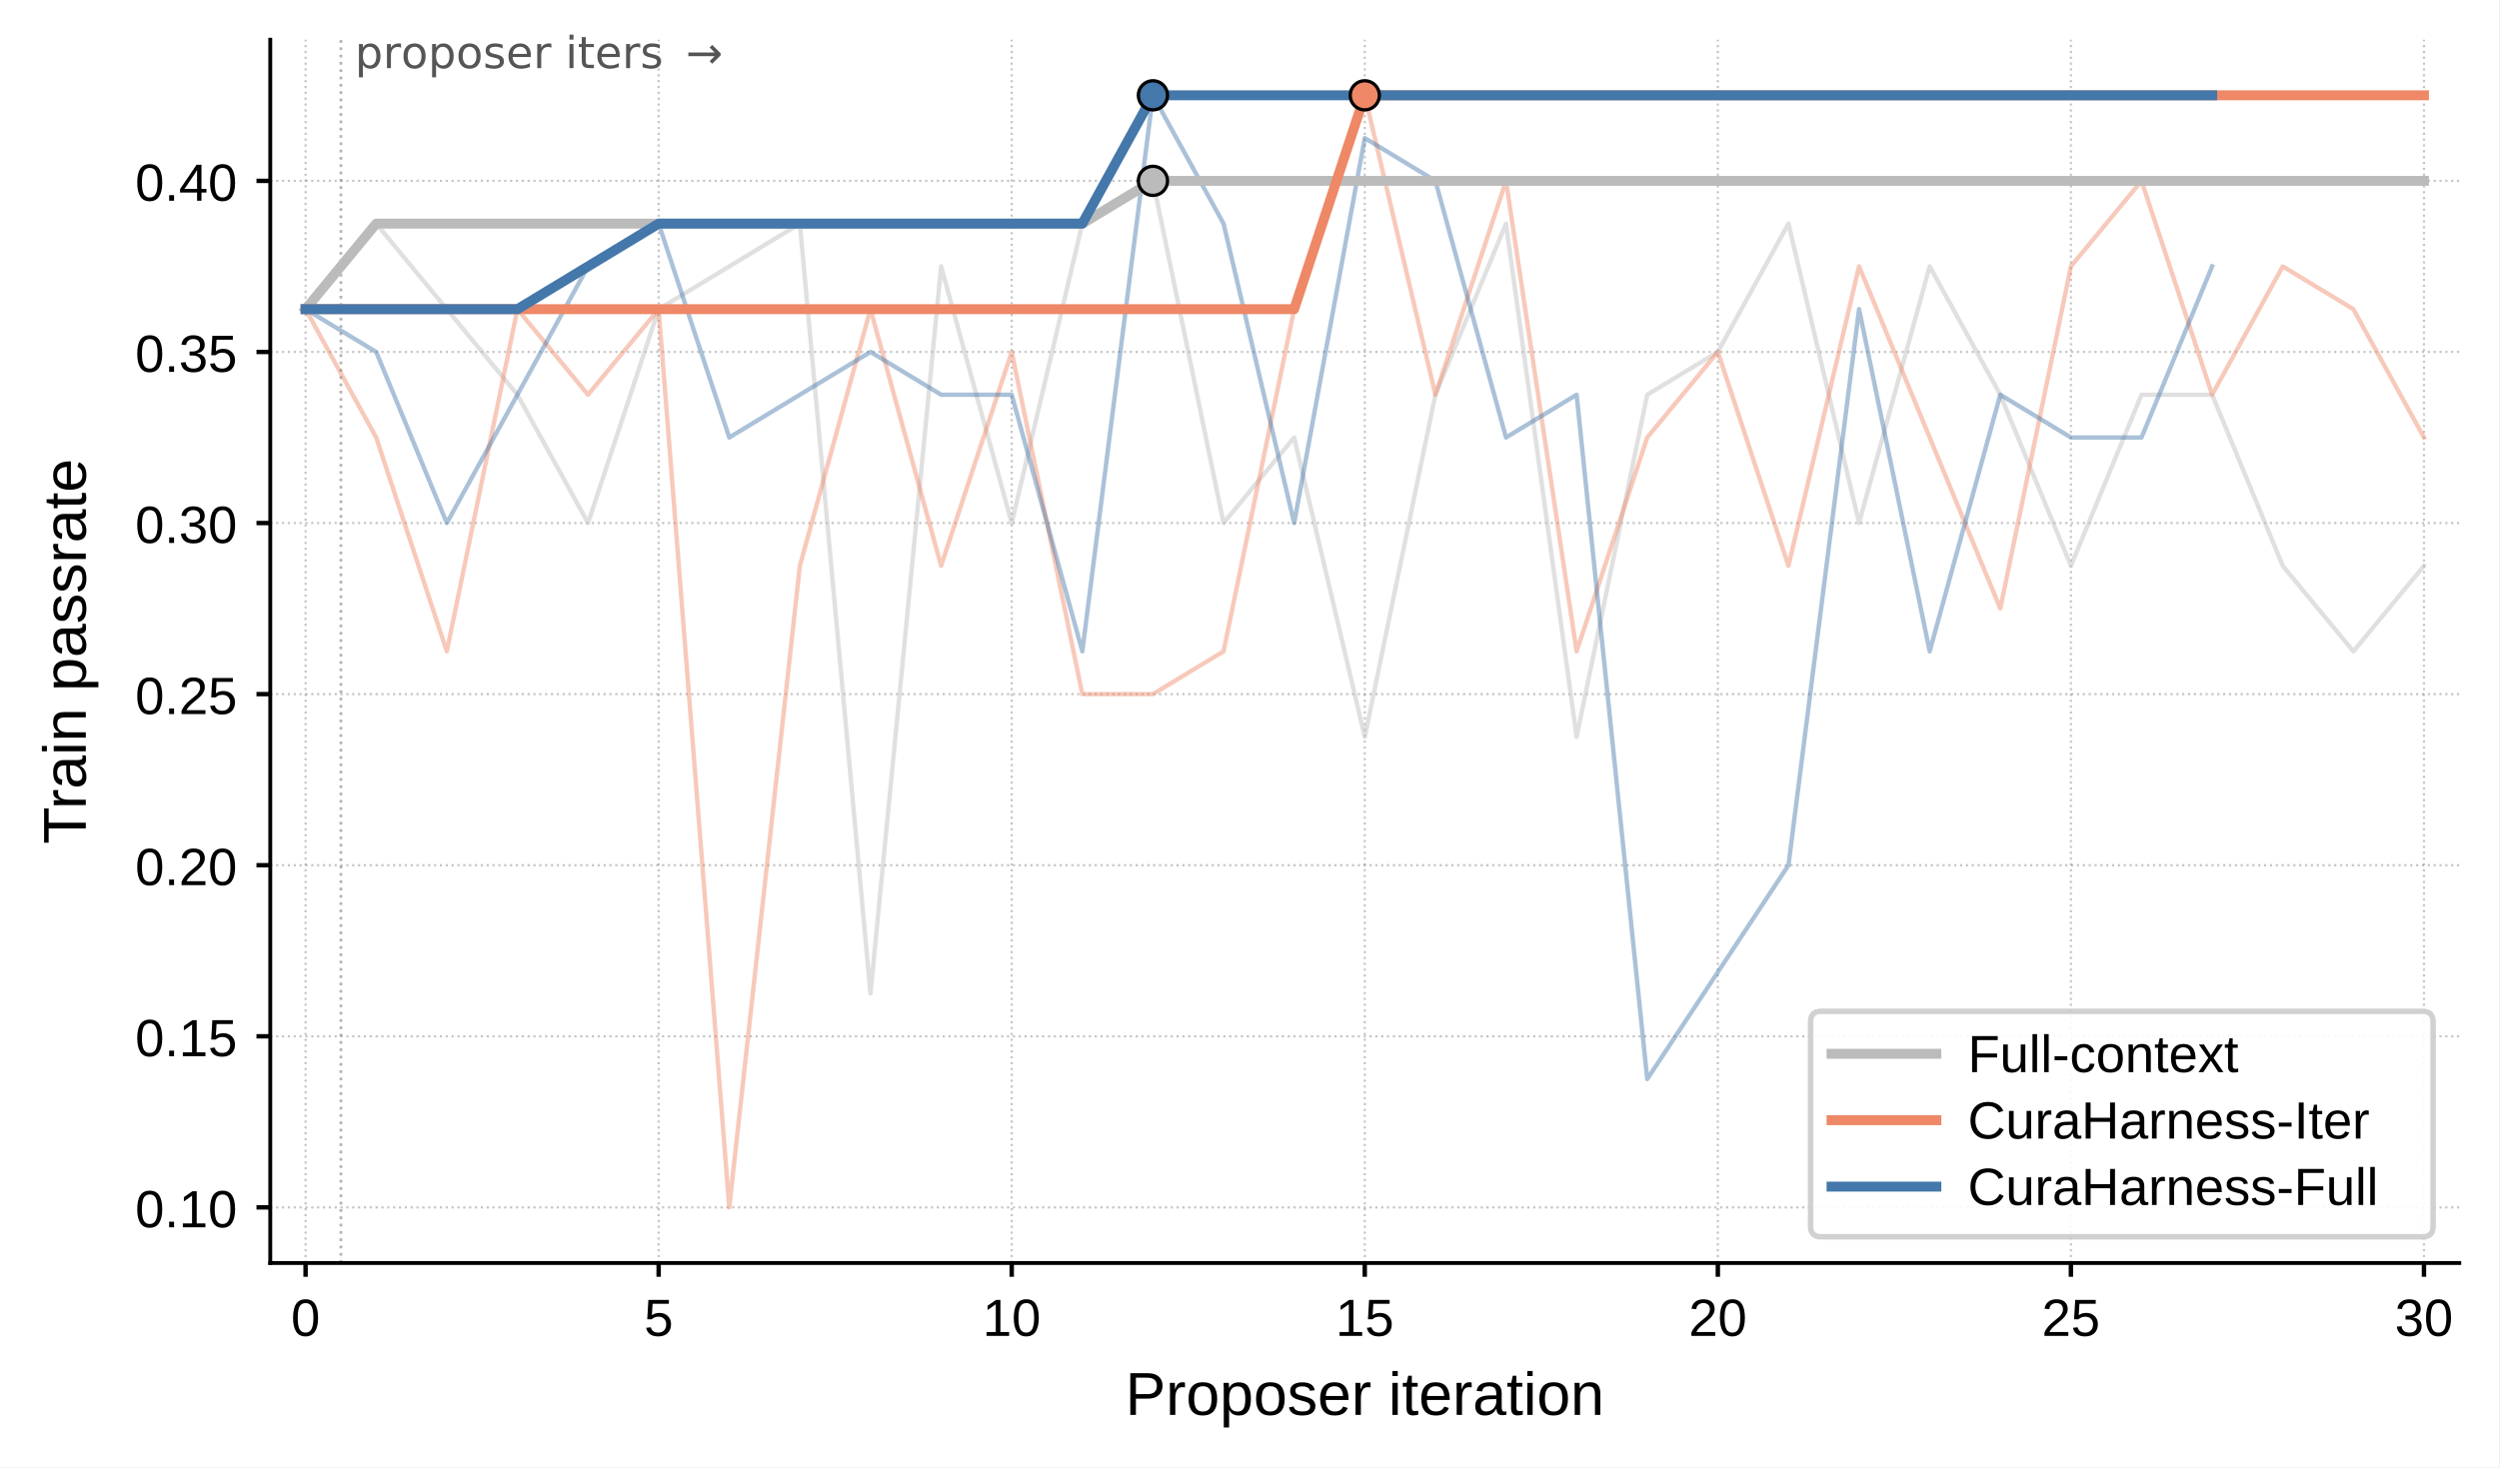
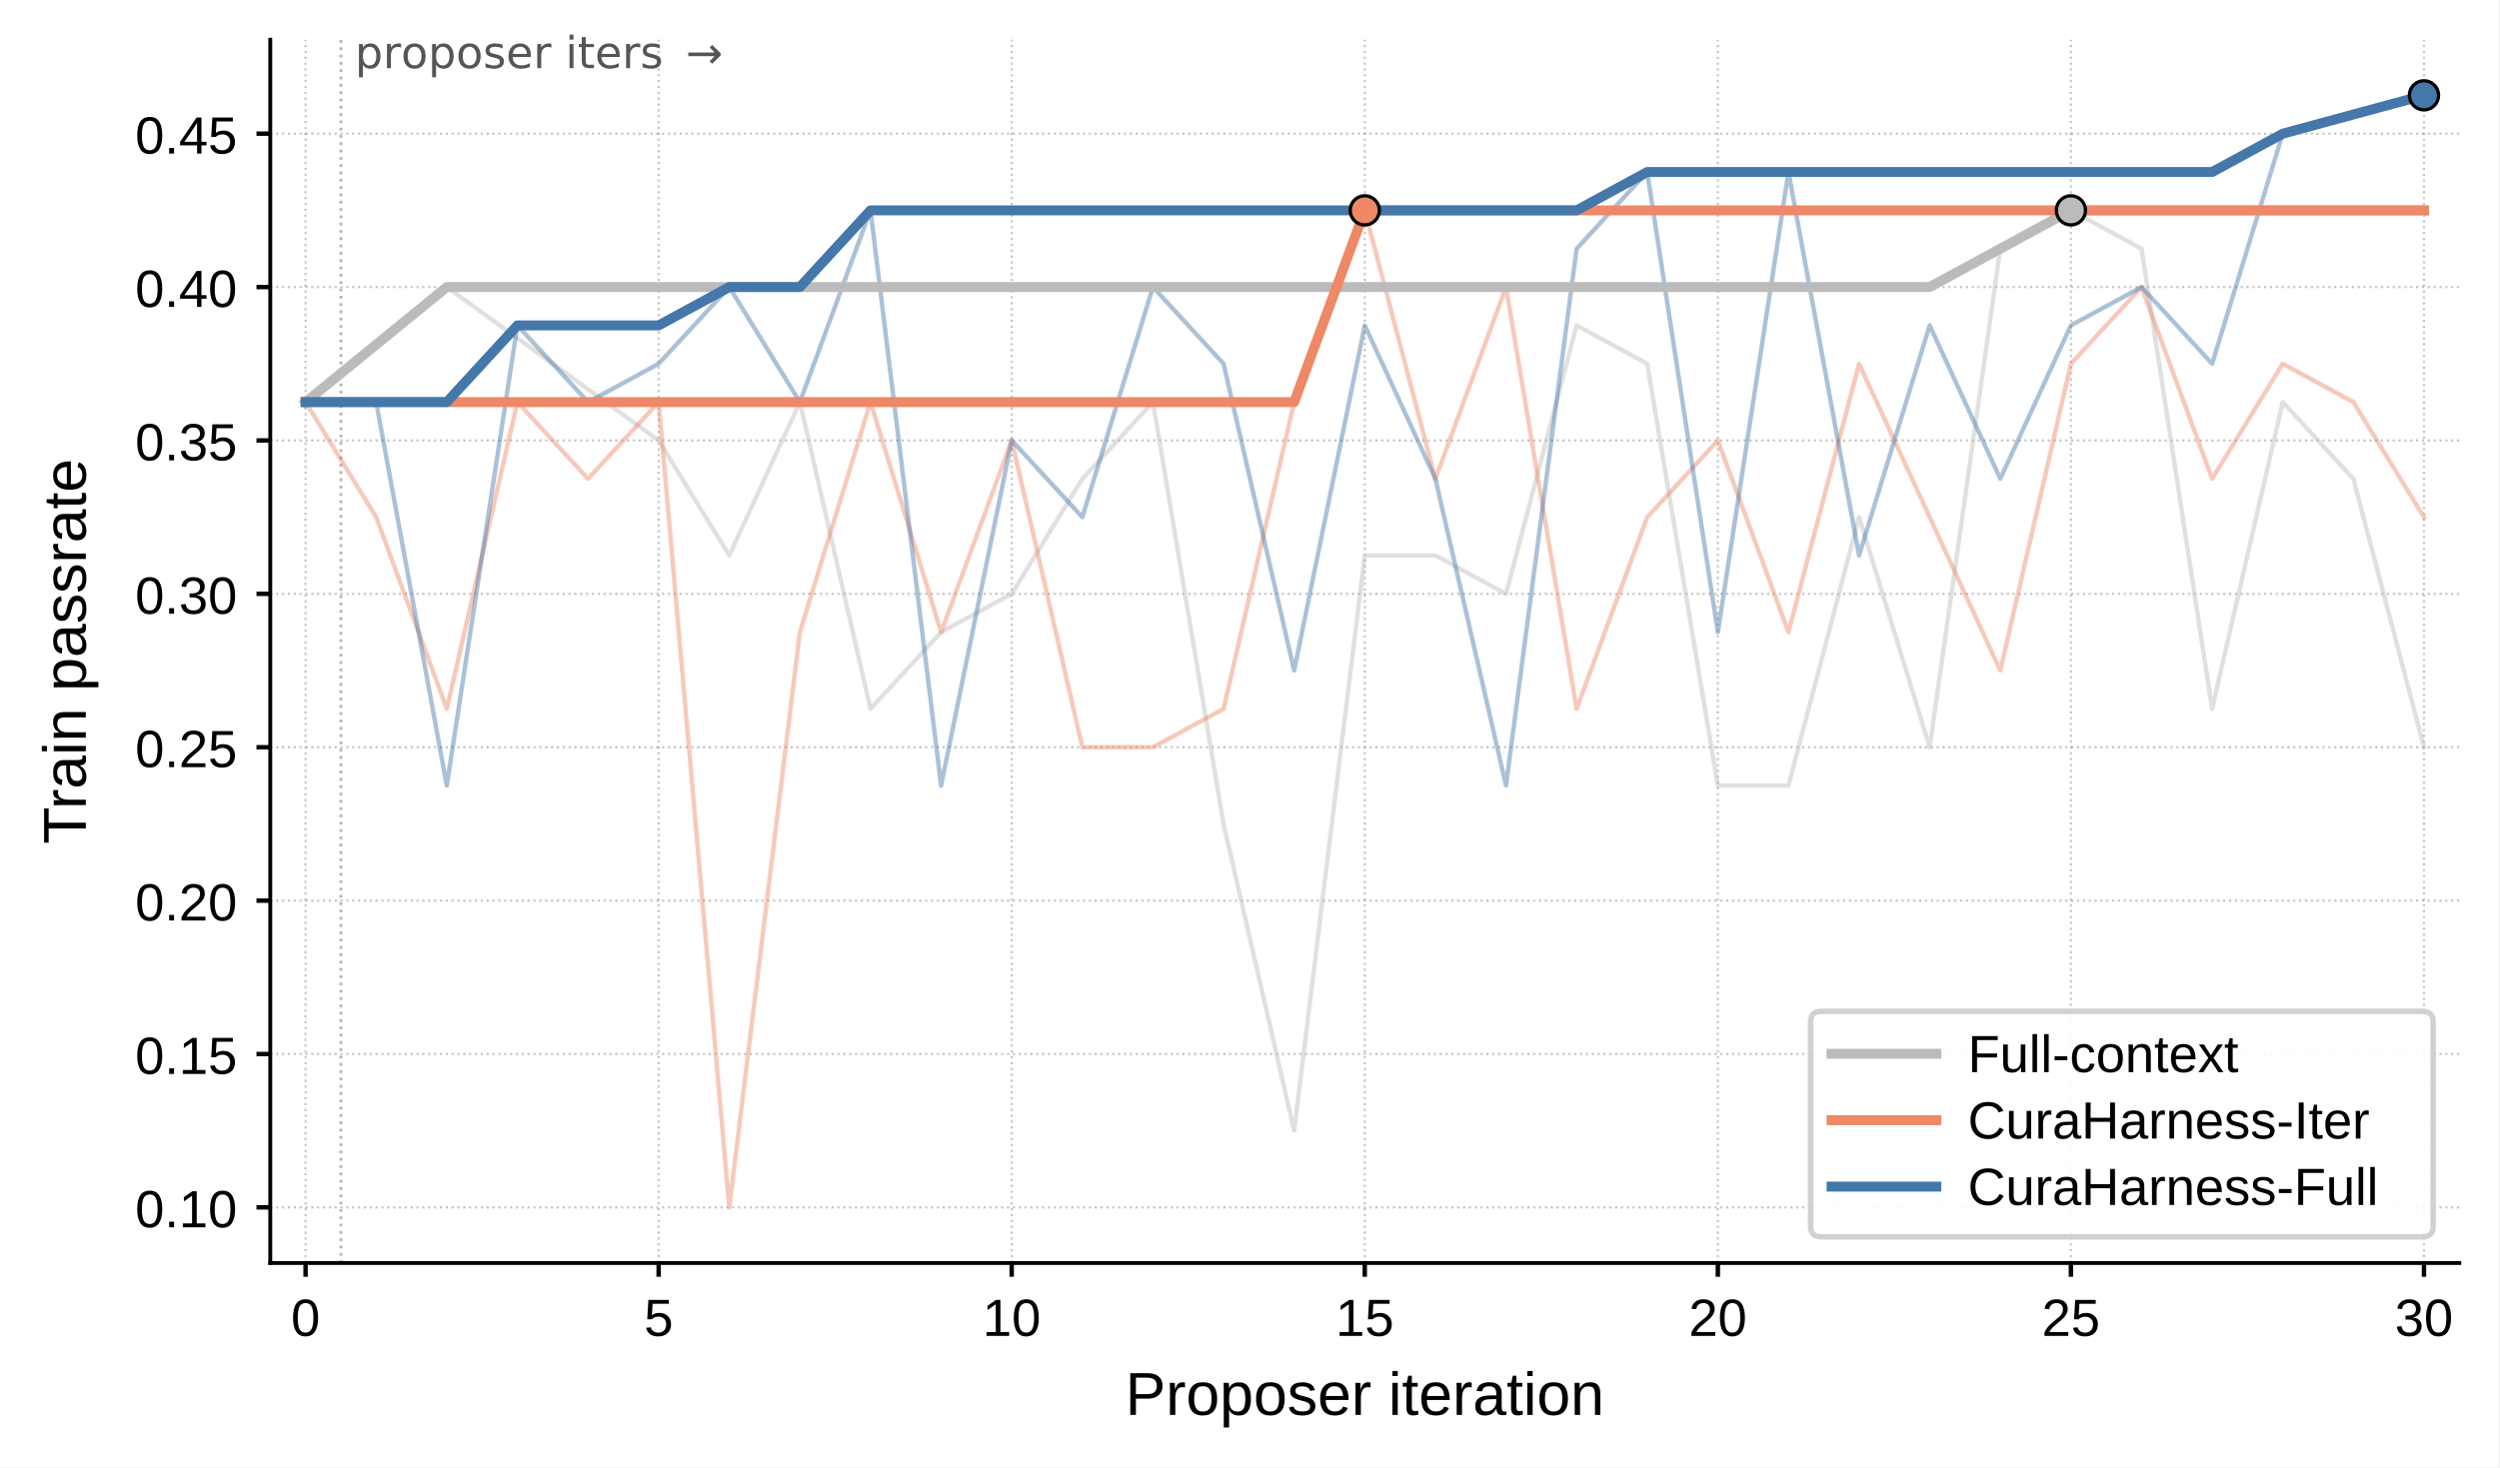
<svg xmlns="http://www.w3.org/2000/svg" xmlns:xlink="http://www.w3.org/1999/xlink" width="453.058pt" height="266.08pt" viewBox="0 0 453.058 266.08" version="1.1">
  <defs>
    <style type="text/css">*{stroke-linejoin: round; stroke-linecap: butt}</style>
  </defs>
  <g id="figure_1">
    <g id="patch_1">
      <path d="M 0 266.08  L 453.058 266.08  L 453.058 0  L 0 0  z " style="fill: #ffffff" />
    </g>
    <g id="axes_1">
      <g id="patch_2">
        <path d="M 48.998 229.04  L 445.858 229.04  L 445.858 7.2  L 48.998 7.2  z " style="fill: #ffffff" />
      </g>
      <g id="matplotlib.axis_1">
        <g id="xtick_1">
          <g id="line2d_1">
-             <path d="M 55.399 229.04  L 55.399 7.2  " clip-path="url(#p2787e3931f)" style="fill: none; stroke-dasharray: 0.4,0.66; stroke-dashoffset: 0; stroke: #808080; stroke-opacity: 0.45; stroke-width: 0.4" />
+             <path d="M 55.399 229.04  L 55.399 7.2  " clip-path="url(#p69dfc248d8)" style="fill: none; stroke-dasharray: 0.4,0.66; stroke-dashoffset: 0; stroke: #808080; stroke-opacity: 0.45; stroke-width: 0.4" />
          </g>
          <g id="line2d_2">
            <defs>
-               <path id="m6e765dd614" d="M 0 0  L 0 2.5  " style="stroke: #000000; stroke-width: 0.8" />
+               <path id="md05d6a2055" d="M 0 0  L 0 2.5  " style="stroke: #000000; stroke-width: 0.8" />
            </defs>
            <g>
-               <use xlink:href="#m6e765dd614" x="55.399" y="229.04" style="stroke: #000000; stroke-width: 0.8" />
+               <use xlink:href="#md05d6a2055" x="55.399" y="229.04" style="stroke: #000000; stroke-width: 0.8" />
            </g>
          </g>
          <g id="text_1">
            <text style="font-size: 9.5px; font-family: 'Arial', 'DejaVu Sans', 'Liberation Sans', sans-serif; text-anchor: middle" x="55.399" y="242.259" transform="rotate(-0 55.39925 242.2585)">0</text>
          </g>
        </g>
        <g id="xtick_2">
          <g id="line2d_3">
-             <path d="M 119.409 229.04  L 119.409 7.2  " clip-path="url(#p2787e3931f)" style="fill: none; stroke-dasharray: 0.4,0.66; stroke-dashoffset: 0; stroke: #808080; stroke-opacity: 0.45; stroke-width: 0.4" />
+             <path d="M 119.409 229.04  L 119.409 7.2  " clip-path="url(#p69dfc248d8)" style="fill: none; stroke-dasharray: 0.4,0.66; stroke-dashoffset: 0; stroke: #808080; stroke-opacity: 0.45; stroke-width: 0.4" />
          </g>
          <g id="line2d_4">
            <g>
-               <use xlink:href="#m6e765dd614" x="119.409" y="229.04" style="stroke: #000000; stroke-width: 0.8" />
+               <use xlink:href="#md05d6a2055" x="119.409" y="229.04" style="stroke: #000000; stroke-width: 0.8" />
            </g>
          </g>
          <g id="text_2">
            <text style="font-size: 9.5px; font-family: 'Arial', 'DejaVu Sans', 'Liberation Sans', sans-serif; text-anchor: middle" x="119.409" y="242.259" transform="rotate(-0 119.4089 242.2585)">5</text>
          </g>
        </g>
        <g id="xtick_3">
          <g id="line2d_5">
-             <path d="M 183.419 229.04  L 183.419 7.2  " clip-path="url(#p2787e3931f)" style="fill: none; stroke-dasharray: 0.4,0.66; stroke-dashoffset: 0; stroke: #808080; stroke-opacity: 0.45; stroke-width: 0.4" />
+             <path d="M 183.419 229.04  L 183.419 7.2  " clip-path="url(#p69dfc248d8)" style="fill: none; stroke-dasharray: 0.4,0.66; stroke-dashoffset: 0; stroke: #808080; stroke-opacity: 0.45; stroke-width: 0.4" />
          </g>
          <g id="line2d_6">
            <g>
-               <use xlink:href="#m6e765dd614" x="183.419" y="229.04" style="stroke: #000000; stroke-width: 0.8" />
+               <use xlink:href="#md05d6a2055" x="183.419" y="229.04" style="stroke: #000000; stroke-width: 0.8" />
            </g>
          </g>
          <g id="text_3">
            <text style="font-size: 9.5px; font-family: 'Arial', 'DejaVu Sans', 'Liberation Sans', sans-serif; text-anchor: middle" x="183.419" y="242.259" transform="rotate(-0 183.4186 242.2585)">10</text>
          </g>
        </g>
        <g id="xtick_4">
          <g id="line2d_7">
-             <path d="M 247.428 229.04  L 247.428 7.2  " clip-path="url(#p2787e3931f)" style="fill: none; stroke-dasharray: 0.4,0.66; stroke-dashoffset: 0; stroke: #808080; stroke-opacity: 0.45; stroke-width: 0.4" />
+             <path d="M 247.428 229.04  L 247.428 7.2  " clip-path="url(#p69dfc248d8)" style="fill: none; stroke-dasharray: 0.4,0.66; stroke-dashoffset: 0; stroke: #808080; stroke-opacity: 0.45; stroke-width: 0.4" />
          </g>
          <g id="line2d_8">
            <g>
-               <use xlink:href="#m6e765dd614" x="247.428" y="229.04" style="stroke: #000000; stroke-width: 0.8" />
+               <use xlink:href="#md05d6a2055" x="247.428" y="229.04" style="stroke: #000000; stroke-width: 0.8" />
            </g>
          </g>
          <g id="text_4">
            <text style="font-size: 9.5px; font-family: 'Arial', 'DejaVu Sans', 'Liberation Sans', sans-serif; text-anchor: middle" x="247.428" y="242.259" transform="rotate(-0 247.4283 242.2585)">15</text>
          </g>
        </g>
        <g id="xtick_5">
          <g id="line2d_9">
-             <path d="M 311.438 229.04  L 311.438 7.2  " clip-path="url(#p2787e3931f)" style="fill: none; stroke-dasharray: 0.4,0.66; stroke-dashoffset: 0; stroke: #808080; stroke-opacity: 0.45; stroke-width: 0.4" />
+             <path d="M 311.438 229.04  L 311.438 7.2  " clip-path="url(#p69dfc248d8)" style="fill: none; stroke-dasharray: 0.4,0.66; stroke-dashoffset: 0; stroke: #808080; stroke-opacity: 0.45; stroke-width: 0.4" />
          </g>
          <g id="line2d_10">
            <g>
-               <use xlink:href="#m6e765dd614" x="311.438" y="229.04" style="stroke: #000000; stroke-width: 0.8" />
+               <use xlink:href="#md05d6a2055" x="311.438" y="229.04" style="stroke: #000000; stroke-width: 0.8" />
            </g>
          </g>
          <g id="text_5">
            <text style="font-size: 9.5px; font-family: 'Arial', 'DejaVu Sans', 'Liberation Sans', sans-serif; text-anchor: middle" x="311.438" y="242.259" transform="rotate(-0 311.438 242.2585)">20</text>
          </g>
        </g>
        <g id="xtick_6">
          <g id="line2d_11">
-             <path d="M 375.448 229.04  L 375.448 7.2  " clip-path="url(#p2787e3931f)" style="fill: none; stroke-dasharray: 0.4,0.66; stroke-dashoffset: 0; stroke: #808080; stroke-opacity: 0.45; stroke-width: 0.4" />
+             <path d="M 375.448 229.04  L 375.448 7.2  " clip-path="url(#p69dfc248d8)" style="fill: none; stroke-dasharray: 0.4,0.66; stroke-dashoffset: 0; stroke: #808080; stroke-opacity: 0.45; stroke-width: 0.4" />
          </g>
          <g id="line2d_12">
            <g>
-               <use xlink:href="#m6e765dd614" x="375.448" y="229.04" style="stroke: #000000; stroke-width: 0.8" />
+               <use xlink:href="#md05d6a2055" x="375.448" y="229.04" style="stroke: #000000; stroke-width: 0.8" />
            </g>
          </g>
          <g id="text_6">
            <text style="font-size: 9.5px; font-family: 'Arial', 'DejaVu Sans', 'Liberation Sans', sans-serif; text-anchor: middle" x="375.448" y="242.259" transform="rotate(-0 375.4476 242.2585)">25</text>
          </g>
        </g>
        <g id="xtick_7">
          <g id="line2d_13">
-             <path d="M 439.457 229.04  L 439.457 7.2  " clip-path="url(#p2787e3931f)" style="fill: none; stroke-dasharray: 0.4,0.66; stroke-dashoffset: 0; stroke: #808080; stroke-opacity: 0.45; stroke-width: 0.4" />
+             <path d="M 439.457 229.04  L 439.457 7.2  " clip-path="url(#p69dfc248d8)" style="fill: none; stroke-dasharray: 0.4,0.66; stroke-dashoffset: 0; stroke: #808080; stroke-opacity: 0.45; stroke-width: 0.4" />
          </g>
          <g id="line2d_14">
            <g>
-               <use xlink:href="#m6e765dd614" x="439.457" y="229.04" style="stroke: #000000; stroke-width: 0.8" />
+               <use xlink:href="#md05d6a2055" x="439.457" y="229.04" style="stroke: #000000; stroke-width: 0.8" />
            </g>
          </g>
          <g id="text_7">
            <text style="font-size: 9.5px; font-family: 'Arial', 'DejaVu Sans', 'Liberation Sans', sans-serif; text-anchor: middle" x="439.457" y="242.259" transform="rotate(-0 439.4573 242.2585)">30</text>
          </g>
        </g>
        <g id="text_8">
          <text style="font-size: 11px; font-family: 'Arial', 'DejaVu Sans', 'Liberation Sans', sans-serif; text-anchor: middle" x="247.428" y="256.592" transform="rotate(-0 247.4283 256.5925)">Proposer iteration</text>
        </g>
      </g>
      <g id="matplotlib.axis_2">
        <g id="ytick_1">
          <g id="line2d_15">
-             <path d="M 48.998 218.956  L 445.858 218.956  " clip-path="url(#p2787e3931f)" style="fill: none; stroke-dasharray: 0.4,0.66; stroke-dashoffset: 0; stroke: #808080; stroke-opacity: 0.45; stroke-width: 0.4" />
+             <path d="M 48.998 218.956  L 445.858 218.956  " clip-path="url(#p69dfc248d8)" style="fill: none; stroke-dasharray: 0.4,0.66; stroke-dashoffset: 0; stroke: #808080; stroke-opacity: 0.45; stroke-width: 0.4" />
          </g>
          <g id="line2d_16">
            <defs>
-               <path id="m99eb605f6d" d="M 0 0  L -2.5 0  " style="stroke: #000000; stroke-width: 0.8" />
+               <path id="m5538f624c9" d="M 0 0  L -2.5 0  " style="stroke: #000000; stroke-width: 0.8" />
            </defs>
            <g>
-               <use xlink:href="#m99eb605f6d" x="48.998" y="218.956" style="stroke: #000000; stroke-width: 0.8" />
+               <use xlink:href="#m5538f624c9" x="48.998" y="218.956" style="stroke: #000000; stroke-width: 0.8" />
            </g>
          </g>
          <g id="text_9">
            <text style="font-size: 9.5px; font-family: 'Arial', 'DejaVu Sans', 'Liberation Sans', sans-serif; text-anchor: end" x="42.998" y="222.566" transform="rotate(-0 42.99828 222.5656)">0.10</text>
          </g>
        </g>
        <g id="ytick_2">
          <g id="line2d_17">
-             <path d="M 48.998 187.93  L 445.858 187.93  " clip-path="url(#p2787e3931f)" style="fill: none; stroke-dasharray: 0.4,0.66; stroke-dashoffset: 0; stroke: #808080; stroke-opacity: 0.45; stroke-width: 0.4" />
+             <path d="M 48.998 191.139  L 445.858 191.139  " clip-path="url(#p69dfc248d8)" style="fill: none; stroke-dasharray: 0.4,0.66; stroke-dashoffset: 0; stroke: #808080; stroke-opacity: 0.45; stroke-width: 0.4" />
          </g>
          <g id="line2d_18">
            <g>
-               <use xlink:href="#m99eb605f6d" x="48.998" y="187.93" style="stroke: #000000; stroke-width: 0.8" />
+               <use xlink:href="#m5538f624c9" x="48.998" y="191.139" style="stroke: #000000; stroke-width: 0.8" />
            </g>
          </g>
          <g id="text_10">
-             <text style="font-size: 9.5px; font-family: 'Arial', 'DejaVu Sans', 'Liberation Sans', sans-serif; text-anchor: end" x="42.998" y="191.539" transform="rotate(-0 42.99828 191.539)">0.15</text>
+             <text style="font-size: 9.5px; font-family: 'Arial', 'DejaVu Sans', 'Liberation Sans', sans-serif; text-anchor: end" x="42.998" y="194.749" transform="rotate(-0 42.99828 194.7487)">0.15</text>
          </g>
        </g>
        <g id="ytick_3">
          <g id="line2d_19">
-             <path d="M 48.998 156.903  L 445.858 156.903  " clip-path="url(#p2787e3931f)" style="fill: none; stroke-dasharray: 0.4,0.66; stroke-dashoffset: 0; stroke: #808080; stroke-opacity: 0.45; stroke-width: 0.4" />
+             <path d="M 48.998 163.323  L 445.858 163.323  " clip-path="url(#p69dfc248d8)" style="fill: none; stroke-dasharray: 0.4,0.66; stroke-dashoffset: 0; stroke: #808080; stroke-opacity: 0.45; stroke-width: 0.4" />
          </g>
          <g id="line2d_20">
            <g>
-               <use xlink:href="#m99eb605f6d" x="48.998" y="156.903" style="stroke: #000000; stroke-width: 0.8" />
+               <use xlink:href="#m5538f624c9" x="48.998" y="163.323" style="stroke: #000000; stroke-width: 0.8" />
            </g>
          </g>
          <g id="text_11">
-             <text style="font-size: 9.5px; font-family: 'Arial', 'DejaVu Sans', 'Liberation Sans', sans-serif; text-anchor: end" x="42.998" y="160.512" transform="rotate(-0 42.99828 160.5125)">0.20</text>
+             <text style="font-size: 9.5px; font-family: 'Arial', 'DejaVu Sans', 'Liberation Sans', sans-serif; text-anchor: end" x="42.998" y="166.932" transform="rotate(-0 42.99828 166.9318)">0.20</text>
          </g>
        </g>
        <g id="ytick_4">
          <g id="line2d_21">
-             <path d="M 48.998 125.877  L 445.858 125.877  " clip-path="url(#p2787e3931f)" style="fill: none; stroke-dasharray: 0.4,0.66; stroke-dashoffset: 0; stroke: #808080; stroke-opacity: 0.45; stroke-width: 0.4" />
+             <path d="M 48.998 135.506  L 445.858 135.506  " clip-path="url(#p69dfc248d8)" style="fill: none; stroke-dasharray: 0.4,0.66; stroke-dashoffset: 0; stroke: #808080; stroke-opacity: 0.45; stroke-width: 0.4" />
          </g>
          <g id="line2d_22">
            <g>
-               <use xlink:href="#m99eb605f6d" x="48.998" y="125.877" style="stroke: #000000; stroke-width: 0.8" />
+               <use xlink:href="#m5538f624c9" x="48.998" y="135.506" style="stroke: #000000; stroke-width: 0.8" />
            </g>
          </g>
          <g id="text_12">
-             <text style="font-size: 9.5px; font-family: 'Arial', 'DejaVu Sans', 'Liberation Sans', sans-serif; text-anchor: end" x="42.998" y="129.486" transform="rotate(-0 42.99828 129.4859)">0.25</text>
+             <text style="font-size: 9.5px; font-family: 'Arial', 'DejaVu Sans', 'Liberation Sans', sans-serif; text-anchor: end" x="42.998" y="139.115" transform="rotate(-0 42.99828 139.1148)">0.25</text>
          </g>
        </g>
        <g id="ytick_5">
          <g id="line2d_23">
-             <path d="M 48.998 94.85  L 445.858 94.85  " clip-path="url(#p2787e3931f)" style="fill: none; stroke-dasharray: 0.4,0.66; stroke-dashoffset: 0; stroke: #808080; stroke-opacity: 0.45; stroke-width: 0.4" />
+             <path d="M 48.998 107.689  L 445.858 107.689  " clip-path="url(#p69dfc248d8)" style="fill: none; stroke-dasharray: 0.4,0.66; stroke-dashoffset: 0; stroke: #808080; stroke-opacity: 0.45; stroke-width: 0.4" />
          </g>
          <g id="line2d_24">
            <g>
-               <use xlink:href="#m99eb605f6d" x="48.998" y="94.85" style="stroke: #000000; stroke-width: 0.8" />
+               <use xlink:href="#m5538f624c9" x="48.998" y="107.689" style="stroke: #000000; stroke-width: 0.8" />
            </g>
          </g>
          <g id="text_13">
-             <text style="font-size: 9.5px; font-family: 'Arial', 'DejaVu Sans', 'Liberation Sans', sans-serif; text-anchor: end" x="42.998" y="98.459" transform="rotate(-0 42.99828 98.45933)">0.30</text>
+             <text style="font-size: 9.5px; font-family: 'Arial', 'DejaVu Sans', 'Liberation Sans', sans-serif; text-anchor: end" x="42.998" y="111.298" transform="rotate(-0 42.99828 111.2979)">0.30</text>
          </g>
        </g>
        <g id="ytick_6">
          <g id="line2d_25">
-             <path d="M 48.998 63.823  L 445.858 63.823  " clip-path="url(#p2787e3931f)" style="fill: none; stroke-dasharray: 0.4,0.66; stroke-dashoffset: 0; stroke: #808080; stroke-opacity: 0.45; stroke-width: 0.4" />
+             <path d="M 48.998 79.872  L 445.858 79.872  " clip-path="url(#p69dfc248d8)" style="fill: none; stroke-dasharray: 0.4,0.66; stroke-dashoffset: 0; stroke: #808080; stroke-opacity: 0.45; stroke-width: 0.4" />
          </g>
          <g id="line2d_26">
            <g>
-               <use xlink:href="#m99eb605f6d" x="48.998" y="63.823" style="stroke: #000000; stroke-width: 0.8" />
+               <use xlink:href="#m5538f624c9" x="48.998" y="79.872" style="stroke: #000000; stroke-width: 0.8" />
            </g>
          </g>
          <g id="text_14">
-             <text style="font-size: 9.5px; font-family: 'Arial', 'DejaVu Sans', 'Liberation Sans', sans-serif; text-anchor: end" x="42.998" y="67.433" transform="rotate(-0 42.99828 67.43275)">0.35</text>
+             <text style="font-size: 9.5px; font-family: 'Arial', 'DejaVu Sans', 'Liberation Sans', sans-serif; text-anchor: end" x="42.998" y="83.481" transform="rotate(-0 42.99828 83.48098)">0.35</text>
          </g>
        </g>
        <g id="ytick_7">
          <g id="line2d_27">
-             <path d="M 48.998 32.797  L 445.858 32.797  " clip-path="url(#p2787e3931f)" style="fill: none; stroke-dasharray: 0.4,0.66; stroke-dashoffset: 0; stroke: #808080; stroke-opacity: 0.45; stroke-width: 0.4" />
+             <path d="M 48.998 52.055  L 445.858 52.055  " clip-path="url(#p69dfc248d8)" style="fill: none; stroke-dasharray: 0.4,0.66; stroke-dashoffset: 0; stroke: #808080; stroke-opacity: 0.45; stroke-width: 0.4" />
          </g>
          <g id="line2d_28">
            <g>
-               <use xlink:href="#m99eb605f6d" x="48.998" y="32.797" style="stroke: #000000; stroke-width: 0.8" />
+               <use xlink:href="#m5538f624c9" x="48.998" y="52.055" style="stroke: #000000; stroke-width: 0.8" />
            </g>
          </g>
          <g id="text_15">
-             <text style="font-size: 9.5px; font-family: 'Arial', 'DejaVu Sans', 'Liberation Sans', sans-serif; text-anchor: end" x="42.998" y="36.406" transform="rotate(-0 42.99828 36.40618)">0.40</text>
-           </g>
-         </g>
-         <g id="text_16">
+             <text style="font-size: 9.5px; font-family: 'Arial', 'DejaVu Sans', 'Liberation Sans', sans-serif; text-anchor: end" x="42.998" y="55.664" transform="rotate(-0 42.99828 55.66405)">0.40</text>
+           </g>
+         </g>
+         <g id="ytick_8">
+           <g id="line2d_29">
+             <path d="M 48.998 24.238  L 445.858 24.238  " clip-path="url(#p69dfc248d8)" style="fill: none; stroke-dasharray: 0.4,0.66; stroke-dashoffset: 0; stroke: #808080; stroke-opacity: 0.45; stroke-width: 0.4" />
+           </g>
+           <g id="line2d_30">
+             <g>
+               <use xlink:href="#m5538f624c9" x="48.998" y="24.238" style="stroke: #000000; stroke-width: 0.8" />
+             </g>
+           </g>
+           <g id="text_16">
+             <text style="font-size: 9.5px; font-family: 'Arial', 'DejaVu Sans', 'Liberation Sans', sans-serif; text-anchor: end" x="42.998" y="27.847" transform="rotate(-0 42.99828 27.84713)">0.45</text>
+           </g>
+         </g>
+         <g id="text_17">
          <text style="font-size: 11px; font-family: 'Arial', 'DejaVu Sans', 'Liberation Sans', sans-serif; text-anchor: middle" x="15.558" y="118.12" transform="rotate(-90 15.55828 118.12)">Train passrate</text>
        </g>
      </g>
-       <g id="line2d_29">
-         <path d="M 55.399 56.067  L 68.201 40.554  L 81.003 56.067  L 93.805 71.58  L 106.607 94.85  L 119.409 56.067  L 132.211 48.31  L 145.013 40.554  L 157.815 180.173  L 170.617 48.31  L 183.419 94.85  L 196.221 40.554  L 209.022 32.797  L 221.824 94.85  L 234.626 79.337  L 247.428 133.633  L 260.23 71.58  L 273.032 40.554  L 285.834 133.633  L 298.636 71.58  L 311.438 63.823  L 324.24 40.554  L 337.042 94.85  L 349.844 48.31  L 362.646 71.58  L 375.448 102.607  L 388.25 71.58  L 401.052 71.58  L 413.853 102.607  L 426.655 118.12  L 439.457 102.607  " clip-path="url(#p2787e3931f)" style="fill: none; stroke: #bbbbbb; stroke-opacity: 0.45; stroke-width: 0.8; stroke-linecap: square" />
-       </g>
-       <g id="line2d_30">
-         <path d="M 55.399 56.067  L 68.201 79.337  L 81.003 118.12  L 93.805 56.067  L 106.607 71.58  L 119.409 56.067  L 132.211 218.956  L 145.013 102.607  L 157.815 56.067  L 170.617 102.607  L 183.419 63.823  L 196.221 125.877  L 209.022 125.877  L 221.824 118.12  L 234.626 56.067  L 247.428 17.284  L 260.23 71.58  L 273.032 32.797  L 285.834 118.12  L 298.636 79.337  L 311.438 63.823  L 324.24 102.607  L 337.042 48.31  L 349.844 79.337  L 362.646 110.363  L 375.448 48.31  L 388.25 32.797  L 401.052 71.58  L 413.853 48.31  L 426.655 56.067  L 439.457 79.337  " clip-path="url(#p2787e3931f)" style="fill: none; stroke: #ee8866; stroke-opacity: 0.45; stroke-width: 0.8; stroke-linecap: square" />
-       </g>
      <g id="line2d_31">
-         <path d="M 55.399 56.067  L 68.201 63.823  L 81.003 94.85  L 93.805 71.58  L 106.607 48.31  L 119.409 40.554  L 132.211 79.337  L 145.013 71.58  L 157.815 63.823  L 170.617 71.58  L 183.419 71.58  L 196.221 118.12  L 209.022 17.284  L 221.824 40.554  L 234.626 94.85  L 247.428 25.04  L 260.23 32.797  L 273.032 79.337  L 285.834 71.58  L 298.636 195.686  L 324.24 156.903  L 337.042 56.067  L 349.844 118.12  L 362.646 71.58  L 375.448 79.337  L 388.25 79.337  L 401.052 48.31  " clip-path="url(#p2787e3931f)" style="fill: none; stroke: #4477aa; stroke-opacity: 0.45; stroke-width: 0.8; stroke-linecap: square" />
+         <path d="M 55.399 72.917  L 81.003 52.055  L 119.409 79.872  L 132.211 100.734  L 145.013 72.917  L 157.815 128.551  L 170.617 114.643  L 183.419 107.689  L 196.221 86.826  L 209.022 72.917  L 221.824 149.414  L 234.626 205.048  L 247.428 100.734  L 260.23 100.734  L 273.032 107.689  L 285.834 59.009  L 298.636 65.963  L 311.438 142.46  L 324.24 142.46  L 337.042 93.78  L 349.844 135.506  L 362.646 45.101  L 375.448 38.146  L 388.25 45.101  L 401.052 128.551  L 413.853 72.917  L 426.655 86.826  L 439.457 135.506  " clip-path="url(#p69dfc248d8)" style="fill: none; stroke: #bbbbbb; stroke-opacity: 0.45; stroke-width: 0.8; stroke-linecap: square" />
      </g>
      <g id="line2d_32">
-         <path d="M 61.8 229.04  L 61.8 7.2  " clip-path="url(#p2787e3931f)" style="fill: none; stroke-dasharray: 0.5,0.825; stroke-dashoffset: 0; stroke: #808080; stroke-opacity: 0.6; stroke-width: 0.5" />
+         <path d="M 55.399 72.917  L 68.201 93.78  L 81.003 128.551  L 93.805 72.917  L 106.607 86.826  L 119.409 72.917  L 132.211 218.956  L 145.013 114.643  L 157.815 72.917  L 170.617 114.643  L 183.419 79.872  L 196.221 135.506  L 209.022 135.506  L 221.824 128.551  L 234.626 72.917  L 247.428 38.146  L 260.23 86.826  L 273.032 52.055  L 285.834 128.551  L 298.636 93.78  L 311.438 79.872  L 324.24 114.643  L 337.042 65.963  L 349.844 93.78  L 362.646 121.597  L 375.448 65.963  L 388.25 52.055  L 401.052 86.826  L 413.853 65.963  L 426.655 72.917  L 439.457 93.78  " clip-path="url(#p69dfc248d8)" style="fill: none; stroke: #ee8866; stroke-opacity: 0.45; stroke-width: 0.8; stroke-linecap: square" />
+       </g>
+       <g id="line2d_33">
+         <path d="M 55.399 72.917  L 68.201 72.917  L 81.003 142.46  L 93.805 59.009  L 106.607 72.917  L 119.409 65.963  L 132.211 52.055  L 145.013 72.917  L 157.815 38.146  L 170.617 142.46  L 183.419 79.872  L 196.221 93.78  L 209.022 52.055  L 221.824 65.963  L 234.626 121.597  L 247.428 59.009  L 260.23 86.826  L 273.032 142.46  L 285.834 45.101  L 298.636 31.192  L 311.438 114.643  L 324.24 31.192  L 337.042 100.734  L 349.844 59.009  L 362.646 86.826  L 375.448 59.009  L 388.25 52.055  L 401.052 65.963  L 413.853 24.238  L 439.457 17.284  " clip-path="url(#p69dfc248d8)" style="fill: none; stroke: #4477aa; stroke-opacity: 0.45; stroke-width: 0.8; stroke-linecap: square" />
+       </g>
+       <g id="line2d_34">
+         <path d="M 61.8 229.04  L 61.8 7.2  " clip-path="url(#p69dfc248d8)" style="fill: none; stroke-dasharray: 0.5,0.825; stroke-dashoffset: 0; stroke: #808080; stroke-opacity: 0.6; stroke-width: 0.5" />
      </g>
      <g id="patch_3">
        <path d="M 48.998 229.04  L 48.998 7.2  " style="fill: none; stroke: #000000; stroke-width: 0.7; stroke-linejoin: miter; stroke-linecap: square" />
      </g>
      <g id="patch_4">
        <path d="M 48.998 229.04  L 445.858 229.04  " style="fill: none; stroke: #000000; stroke-width: 0.7; stroke-linejoin: miter; stroke-linecap: square" />
      </g>
-       <g id="line2d_33">
-         <path d="M 55.399 56.067  L 68.201 40.554  L 81.003 40.554  L 93.805 40.554  L 106.607 40.554  L 119.409 40.554  L 132.211 40.554  L 145.013 40.554  L 157.815 40.554  L 170.617 40.554  L 183.419 40.554  L 196.221 40.554  L 209.022 32.797  L 221.824 32.797  L 234.626 32.797  L 247.428 32.797  L 260.23 32.797  L 273.032 32.797  L 285.834 32.797  L 298.636 32.797  L 311.438 32.797  L 324.24 32.797  L 337.042 32.797  L 349.844 32.797  L 362.646 32.797  L 375.448 32.797  L 388.25 32.797  L 401.052 32.797  L 413.853 32.797  L 426.655 32.797  L 439.457 32.797  " clip-path="url(#p2787e3931f)" style="fill: none; stroke: #bbbbbb; stroke-width: 1.8; stroke-linecap: square" />
-       </g>
-       <g id="line2d_34">
-         <path d="M 55.399 56.067  L 68.201 56.067  L 81.003 56.067  L 93.805 56.067  L 106.607 56.067  L 119.409 56.067  L 132.211 56.067  L 145.013 56.067  L 157.815 56.067  L 170.617 56.067  L 183.419 56.067  L 196.221 56.067  L 209.022 56.067  L 221.824 56.067  L 234.626 56.067  L 247.428 17.284  L 260.23 17.284  L 273.032 17.284  L 285.834 17.284  L 298.636 17.284  L 311.438 17.284  L 324.24 17.284  L 337.042 17.284  L 349.844 17.284  L 362.646 17.284  L 375.448 17.284  L 388.25 17.284  L 401.052 17.284  L 413.853 17.284  L 426.655 17.284  L 439.457 17.284  " clip-path="url(#p2787e3931f)" style="fill: none; stroke: #ee8866; stroke-width: 1.8; stroke-linecap: square" />
-       </g>
      <g id="line2d_35">
-         <path d="M 55.399 56.067  L 68.201 56.067  L 81.003 56.067  L 93.805 56.067  L 106.607 48.31  L 119.409 40.554  L 132.211 40.554  L 145.013 40.554  L 157.815 40.554  L 170.617 40.554  L 183.419 40.554  L 196.221 40.554  L 209.022 17.284  L 221.824 17.284  L 234.626 17.284  L 247.428 17.284  L 260.23 17.284  L 273.032 17.284  L 285.834 17.284  L 298.636 17.284  L 324.24 17.284  L 337.042 17.284  L 349.844 17.284  L 362.646 17.284  L 375.448 17.284  L 388.25 17.284  L 401.052 17.284  " clip-path="url(#p2787e3931f)" style="fill: none; stroke: #4477aa; stroke-width: 1.8; stroke-linecap: square" />
-       </g>
-       <g id="text_17">
+         <path d="M 55.399 72.917  L 81.003 52.055  L 119.409 52.055  L 132.211 52.055  L 145.013 52.055  L 157.815 52.055  L 170.617 52.055  L 183.419 52.055  L 196.221 52.055  L 209.022 52.055  L 221.824 52.055  L 234.626 52.055  L 247.428 52.055  L 260.23 52.055  L 273.032 52.055  L 285.834 52.055  L 298.636 52.055  L 311.438 52.055  L 324.24 52.055  L 337.042 52.055  L 349.844 52.055  L 362.646 45.101  L 375.448 38.146  L 388.25 38.146  L 401.052 38.146  L 413.853 38.146  L 426.655 38.146  L 439.457 38.146  " clip-path="url(#p69dfc248d8)" style="fill: none; stroke: #bbbbbb; stroke-width: 1.8; stroke-linecap: square" />
+       </g>
+       <g id="line2d_36">
+         <path d="M 55.399 72.917  L 68.201 72.917  L 81.003 72.917  L 93.805 72.917  L 106.607 72.917  L 119.409 72.917  L 132.211 72.917  L 145.013 72.917  L 157.815 72.917  L 170.617 72.917  L 183.419 72.917  L 196.221 72.917  L 209.022 72.917  L 221.824 72.917  L 234.626 72.917  L 247.428 38.146  L 260.23 38.146  L 273.032 38.146  L 285.834 38.146  L 298.636 38.146  L 311.438 38.146  L 324.24 38.146  L 337.042 38.146  L 349.844 38.146  L 362.646 38.146  L 375.448 38.146  L 388.25 38.146  L 401.052 38.146  L 413.853 38.146  L 426.655 38.146  L 439.457 38.146  " clip-path="url(#p69dfc248d8)" style="fill: none; stroke: #ee8866; stroke-width: 1.8; stroke-linecap: square" />
+       </g>
+       <g id="line2d_37">
+         <path d="M 55.399 72.917  L 68.201 72.917  L 81.003 72.917  L 93.805 59.009  L 106.607 59.009  L 119.409 59.009  L 132.211 52.055  L 145.013 52.055  L 157.815 38.146  L 170.617 38.146  L 183.419 38.146  L 196.221 38.146  L 209.022 38.146  L 221.824 38.146  L 234.626 38.146  L 247.428 38.146  L 260.23 38.146  L 273.032 38.146  L 285.834 38.146  L 298.636 31.192  L 311.438 31.192  L 324.24 31.192  L 337.042 31.192  L 349.844 31.192  L 362.646 31.192  L 375.448 31.192  L 388.25 31.192  L 401.052 31.192  L 413.853 24.238  L 439.457 17.284  " clip-path="url(#p69dfc248d8)" style="fill: none; stroke: #4477aa; stroke-width: 1.8; stroke-linecap: square" />
+       </g>
+       <g id="text_18">
        <g style="fill: #555555" transform="translate(61.80022 13.28)">
          <text>
            <tspan x="0" y="-0.922" style="font-size: 8px; font-family: 'DejaVu Sans'; fill: #555555"> </tspan>
            <tspan x="2.543" y="-0.922" style="font-size: 8px; font-family: 'DejaVu Sans'; fill: #555555">p</tspan>
            <tspan x="7.621" y="-0.922" style="font-size: 8px; font-family: 'DejaVu Sans'; fill: #555555">r</tspan>
            <tspan x="10.91" y="-0.922" style="font-size: 8px; font-family: 'DejaVu Sans'; fill: #555555">o</tspan>
            <tspan x="15.805" y="-0.922" style="font-size: 8px; font-family: 'DejaVu Sans'; fill: #555555">p</tspan>
            <tspan x="20.883" y="-0.922" style="font-size: 8px; font-family: 'DejaVu Sans'; fill: #555555">o</tspan>
            <tspan x="25.777" y="-0.922" style="font-size: 8px; font-family: 'DejaVu Sans'; fill: #555555">s</tspan>
            <tspan x="29.945" y="-0.922" style="font-size: 8px; font-family: 'DejaVu Sans'; fill: #555555">e</tspan>
            <tspan x="34.867" y="-0.922" style="font-size: 8px; font-family: 'DejaVu Sans'; fill: #555555">r</tspan>
            <tspan x="38.156" y="-0.922" style="font-size: 8px; font-family: 'DejaVu Sans'; fill: #555555"> </tspan>
            <tspan x="40.699" y="-0.922" style="font-size: 8px; font-family: 'DejaVu Sans'; fill: #555555">i</tspan>
            <tspan x="42.922" y="-0.922" style="font-size: 8px; font-family: 'DejaVu Sans'; fill: #555555">t</tspan>
            <tspan x="46.059" y="-0.922" style="font-size: 8px; font-family: 'DejaVu Sans'; fill: #555555">e</tspan>
            <tspan x="50.98" y="-0.922" style="font-size: 8px; font-family: 'DejaVu Sans'; fill: #555555">r</tspan>
            <tspan x="54.27" y="-0.922" style="font-size: 8px; font-family: 'DejaVu Sans'; fill: #555555">s</tspan>
            <tspan x="58.438" y="-0.922" style="font-size: 8px; font-family: 'DejaVu Sans'; fill: #555555"> </tspan>
            <tspan x="62.539" y="-0.922" style="font-size: 8px; font-family: 'DejaVu Sans'; fill: #555555">→</tspan>
          </text>
        </g>
      </g>
      <g id="PathCollection_1">
        <defs>
-           <path id="m2269ca465d" d="M 0 2.646  C 0.702 2.646 1.375 2.367 1.871 1.871  C 2.367 1.375 2.646 0.702 2.646 0  C 2.646 -0.702 2.367 -1.375 1.871 -1.871  C 1.375 -2.367 0.702 -2.646 0 -2.646  C -0.702 -2.646 -1.375 -2.367 -1.871 -1.871  C -2.367 -1.375 -2.646 -0.702 -2.646 0  C -2.646 0.702 -2.367 1.375 -1.871 1.871  C -1.375 2.367 -0.702 2.646 0 2.646  z " style="stroke: #000000; stroke-width: 0.6" />
+           <path id="me523e03cf8" d="M 0 2.646  C 0.702 2.646 1.375 2.367 1.871 1.871  C 2.367 1.375 2.646 0.702 2.646 0  C 2.646 -0.702 2.367 -1.375 1.871 -1.871  C 1.375 -2.367 0.702 -2.646 0 -2.646  C -0.702 -2.646 -1.375 -2.367 -1.871 -1.871  C -2.367 -1.375 -2.646 -0.702 -2.646 0  C -2.646 0.702 -2.367 1.375 -1.871 1.871  C -1.375 2.367 -0.702 2.646 0 2.646  z " style="stroke: #000000; stroke-width: 0.6" />
        </defs>
-         <g clip-path="url(#p2787e3931f)">
-           <use xlink:href="#m2269ca465d" x="209.022" y="32.797" style="fill: #bbbbbb; stroke: #000000; stroke-width: 0.6" />
+         <g clip-path="url(#p69dfc248d8)">
+           <use xlink:href="#me523e03cf8" x="375.448" y="38.146" style="fill: #bbbbbb; stroke: #000000; stroke-width: 0.6" />
        </g>
      </g>
      <g id="PathCollection_2">
        <defs>
-           <path id="mb0947f024a" d="M 0 2.646  C 0.702 2.646 1.375 2.367 1.871 1.871  C 2.367 1.375 2.646 0.702 2.646 0  C 2.646 -0.702 2.367 -1.375 1.871 -1.871  C 1.375 -2.367 0.702 -2.646 0 -2.646  C -0.702 -2.646 -1.375 -2.367 -1.871 -1.871  C -2.367 -1.375 -2.646 -0.702 -2.646 0  C -2.646 0.702 -2.367 1.375 -1.871 1.871  C -1.375 2.367 -0.702 2.646 0 2.646  z " style="stroke: #000000; stroke-width: 0.6" />
+           <path id="m968ca347e0" d="M 0 2.646  C 0.702 2.646 1.375 2.367 1.871 1.871  C 2.367 1.375 2.646 0.702 2.646 0  C 2.646 -0.702 2.367 -1.375 1.871 -1.871  C 1.375 -2.367 0.702 -2.646 0 -2.646  C -0.702 -2.646 -1.375 -2.367 -1.871 -1.871  C -2.367 -1.375 -2.646 -0.702 -2.646 0  C -2.646 0.702 -2.367 1.375 -1.871 1.871  C -1.375 2.367 -0.702 2.646 0 2.646  z " style="stroke: #000000; stroke-width: 0.6" />
        </defs>
-         <g clip-path="url(#p2787e3931f)">
-           <use xlink:href="#mb0947f024a" x="247.428" y="17.284" style="fill: #ee8866; stroke: #000000; stroke-width: 0.6" />
+         <g clip-path="url(#p69dfc248d8)">
+           <use xlink:href="#m968ca347e0" x="247.428" y="38.146" style="fill: #ee8866; stroke: #000000; stroke-width: 0.6" />
        </g>
      </g>
      <g id="PathCollection_3">
        <defs>
-           <path id="m2992333fdc" d="M 0 2.646  C 0.702 2.646 1.375 2.367 1.871 1.871  C 2.367 1.375 2.646 0.702 2.646 0  C 2.646 -0.702 2.367 -1.375 1.871 -1.871  C 1.375 -2.367 0.702 -2.646 0 -2.646  C -0.702 -2.646 -1.375 -2.367 -1.871 -1.871  C -2.367 -1.375 -2.646 -0.702 -2.646 0  C -2.646 0.702 -2.367 1.375 -1.871 1.871  C -1.375 2.367 -0.702 2.646 0 2.646  z " style="stroke: #000000; stroke-width: 0.6" />
+           <path id="m1139169b37" d="M 0 2.646  C 0.702 2.646 1.375 2.367 1.871 1.871  C 2.367 1.375 2.646 0.702 2.646 0  C 2.646 -0.702 2.367 -1.375 1.871 -1.871  C 1.375 -2.367 0.702 -2.646 0 -2.646  C -0.702 -2.646 -1.375 -2.367 -1.871 -1.871  C -2.367 -1.375 -2.646 -0.702 -2.646 0  C -2.646 0.702 -2.367 1.375 -1.871 1.871  C -1.375 2.367 -0.702 2.646 0 2.646  z " style="stroke: #000000; stroke-width: 0.6" />
        </defs>
-         <g clip-path="url(#p2787e3931f)">
-           <use xlink:href="#m2992333fdc" x="209.022" y="17.284" style="fill: #4477aa; stroke: #000000; stroke-width: 0.6" />
+         <g clip-path="url(#p69dfc248d8)">
+           <use xlink:href="#m1139169b37" x="439.457" y="17.284" style="fill: #4477aa; stroke: #000000; stroke-width: 0.6" />
        </g>
      </g>
      <g id="legend_1">
        <g id="patch_5">
          <path d="M 330.153 224.29  L 439.208 224.29  Q 441.108 224.29 441.108 222.39  L 441.108 185.307  Q 441.108 183.407 439.208 183.407  L 330.153 183.407  Q 328.253 183.407 328.253 185.307  L 328.253 222.39  Q 328.253 224.29 330.153 224.29  z " style="fill: #ffffff; opacity: 0.9; stroke: #cccccc; stroke-linejoin: miter" />
        </g>
-         <g id="line2d_36">
+         <g id="line2d_38">
          <path d="M 332.053 191.101  L 341.553 191.101  L 351.053 191.101  " style="fill: none; stroke: #bbbbbb; stroke-width: 1.8; stroke-linecap: square" />
        </g>
-         <g id="text_18">
+         <g id="text_19">
          <text style="font-size: 9.5px; font-family: 'Arial', 'DejaVu Sans', 'Liberation Sans', sans-serif; text-anchor: start" x="356.753" y="194.426" transform="rotate(-0 356.7527 194.4259)">Full-context</text>
        </g>
-         <g id="line2d_37">
+         <g id="line2d_39">
          <path d="M 332.053 203.145  L 341.553 203.145  L 351.053 203.145  " style="fill: none; stroke: #ee8866; stroke-width: 1.8; stroke-linecap: square" />
        </g>
-         <g id="text_19">
+         <g id="text_20">
          <text style="font-size: 9.5px; font-family: 'Arial', 'DejaVu Sans', 'Liberation Sans', sans-serif; text-anchor: start" x="356.753" y="206.47" transform="rotate(-0 356.7527 206.4701)">CuraHarness-Iter</text>
        </g>
-         <g id="line2d_38">
+         <g id="line2d_40">
          <path d="M 332.053 215.189  L 341.553 215.189  L 351.053 215.189  " style="fill: none; stroke: #4477aa; stroke-width: 1.8; stroke-linecap: square" />
        </g>
-         <g id="text_20">
+         <g id="text_21">
          <text style="font-size: 9.5px; font-family: 'Arial', 'DejaVu Sans', 'Liberation Sans', sans-serif; text-anchor: start" x="356.753" y="218.514" transform="rotate(-0 356.7527 218.5143)">CuraHarness-Full</text>
        </g>
      </g>
    </g>
  </g>
  <defs>
-     <clipPath id="p2787e3931f">
+     <clipPath id="p69dfc248d8">
      <rect x="48.998" y="7.2" width="396.86" height="221.84" />
    </clipPath>
  </defs>
</svg>
